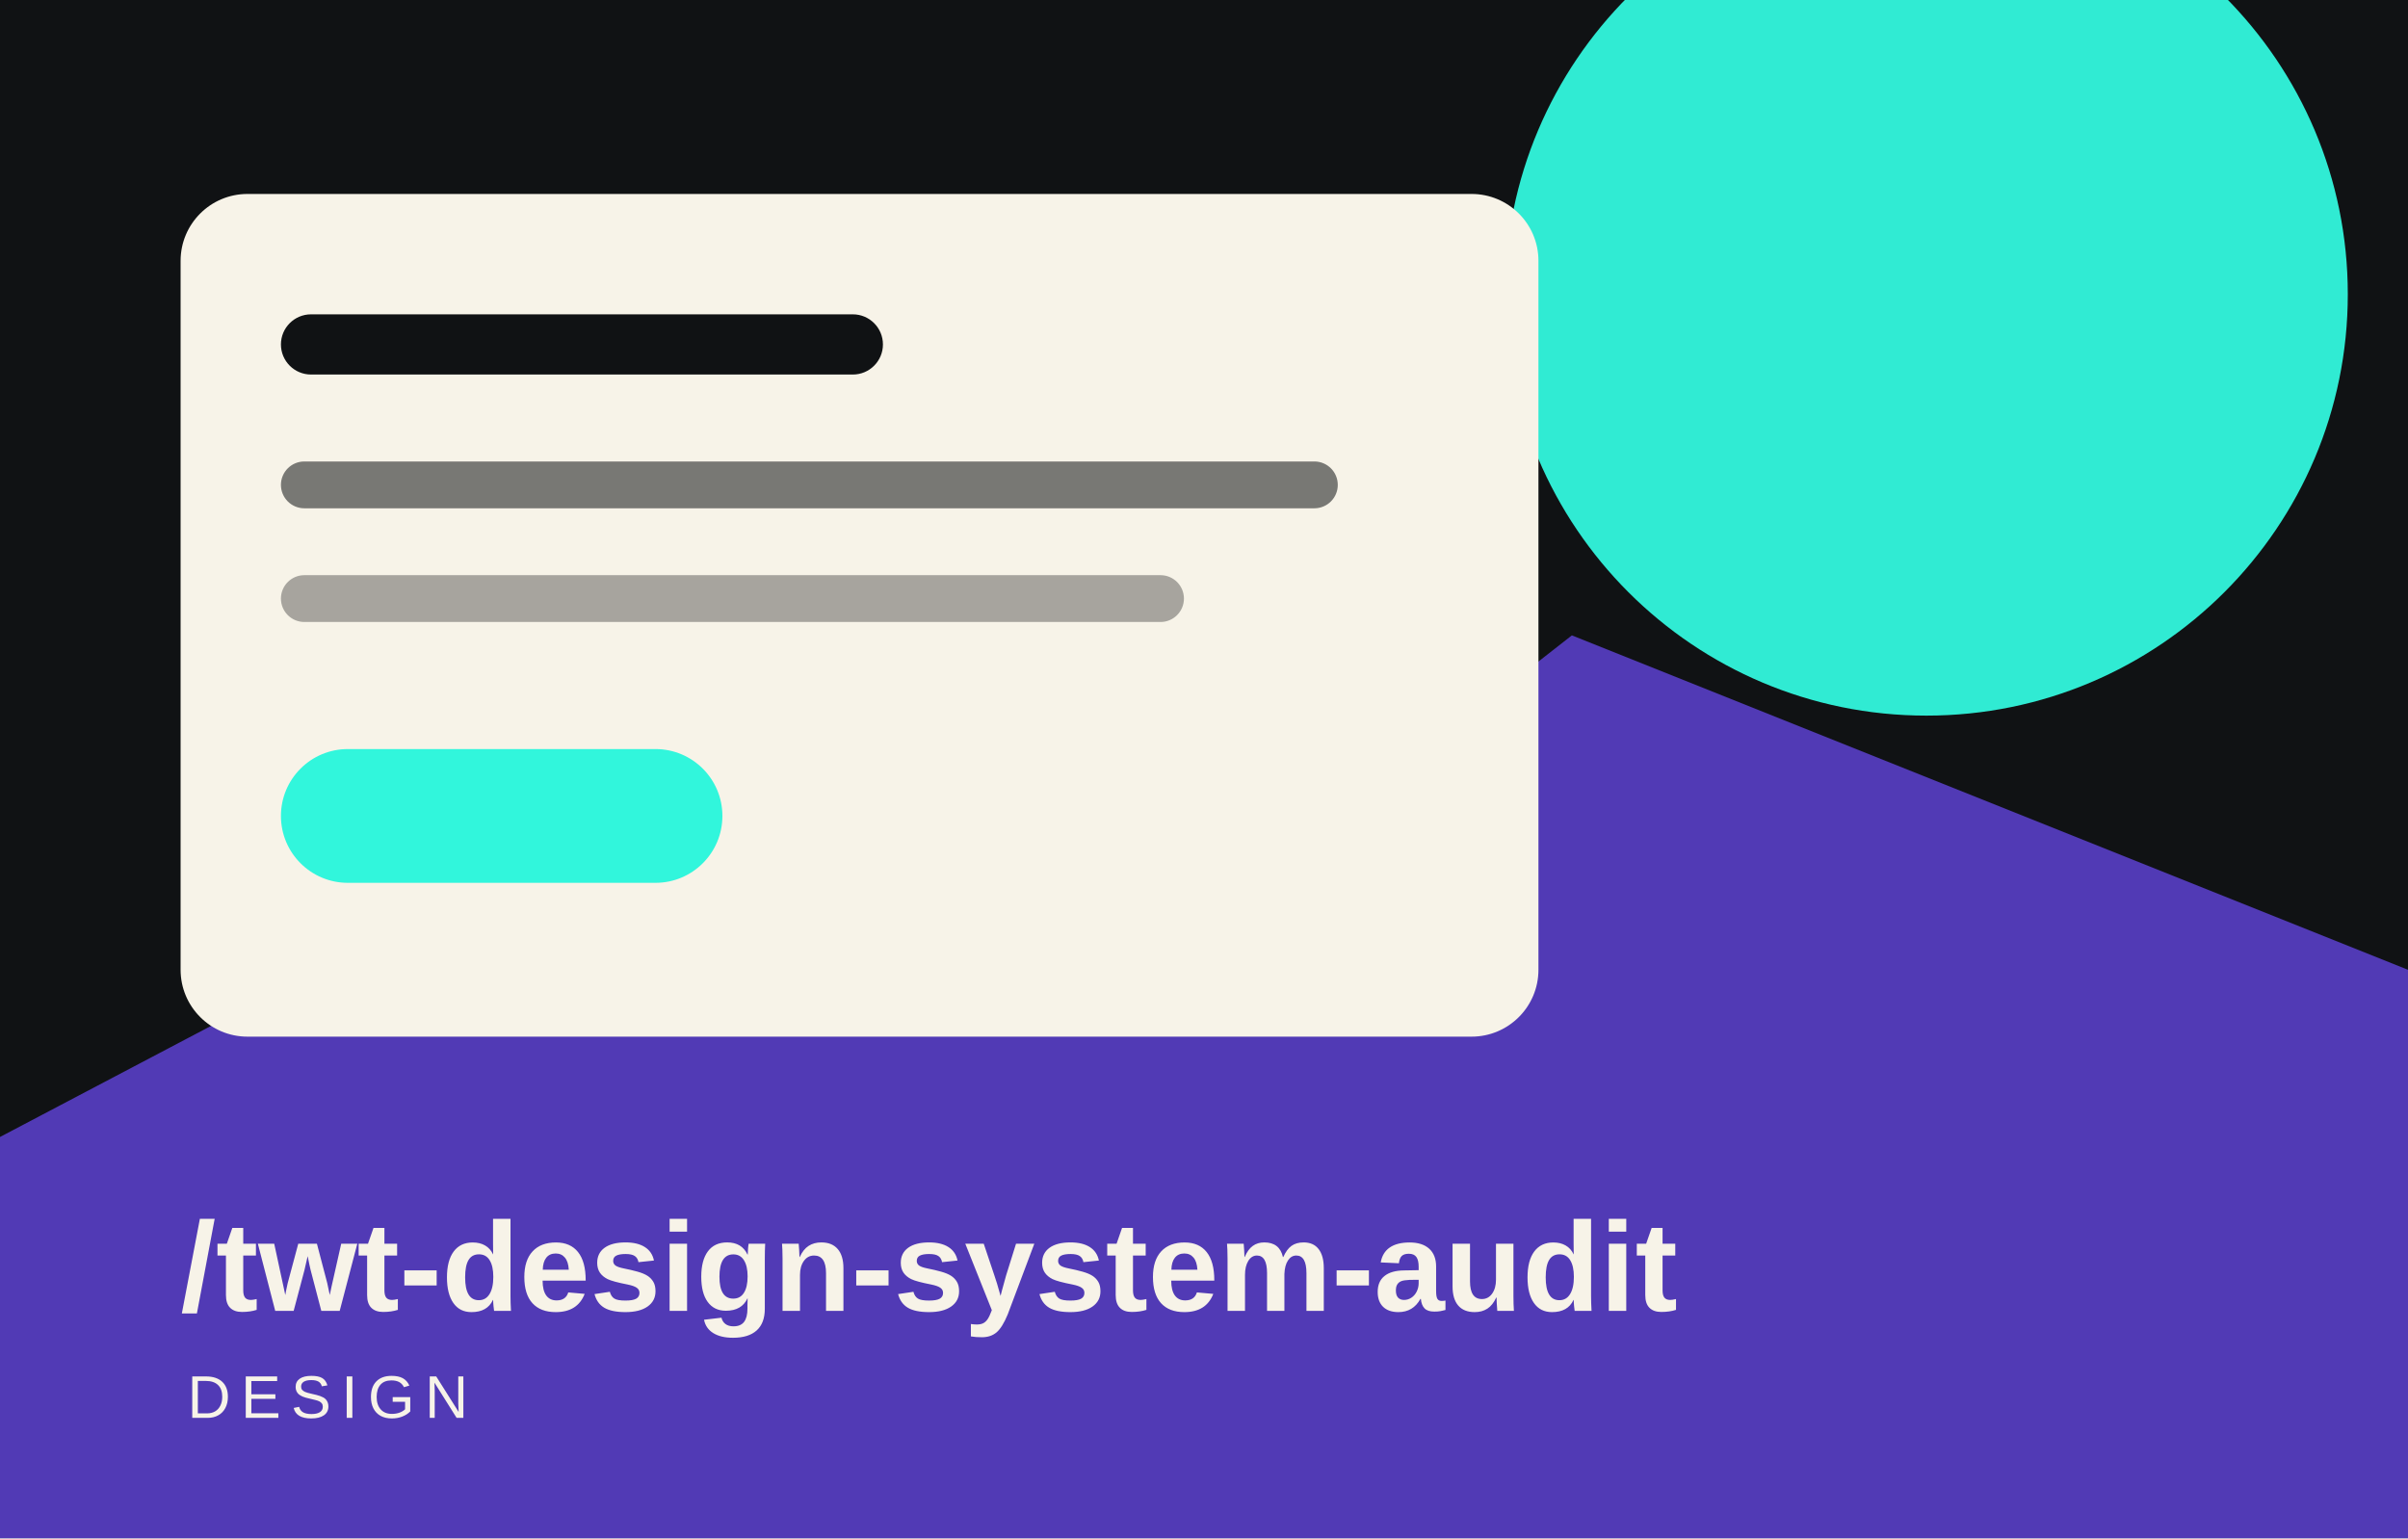
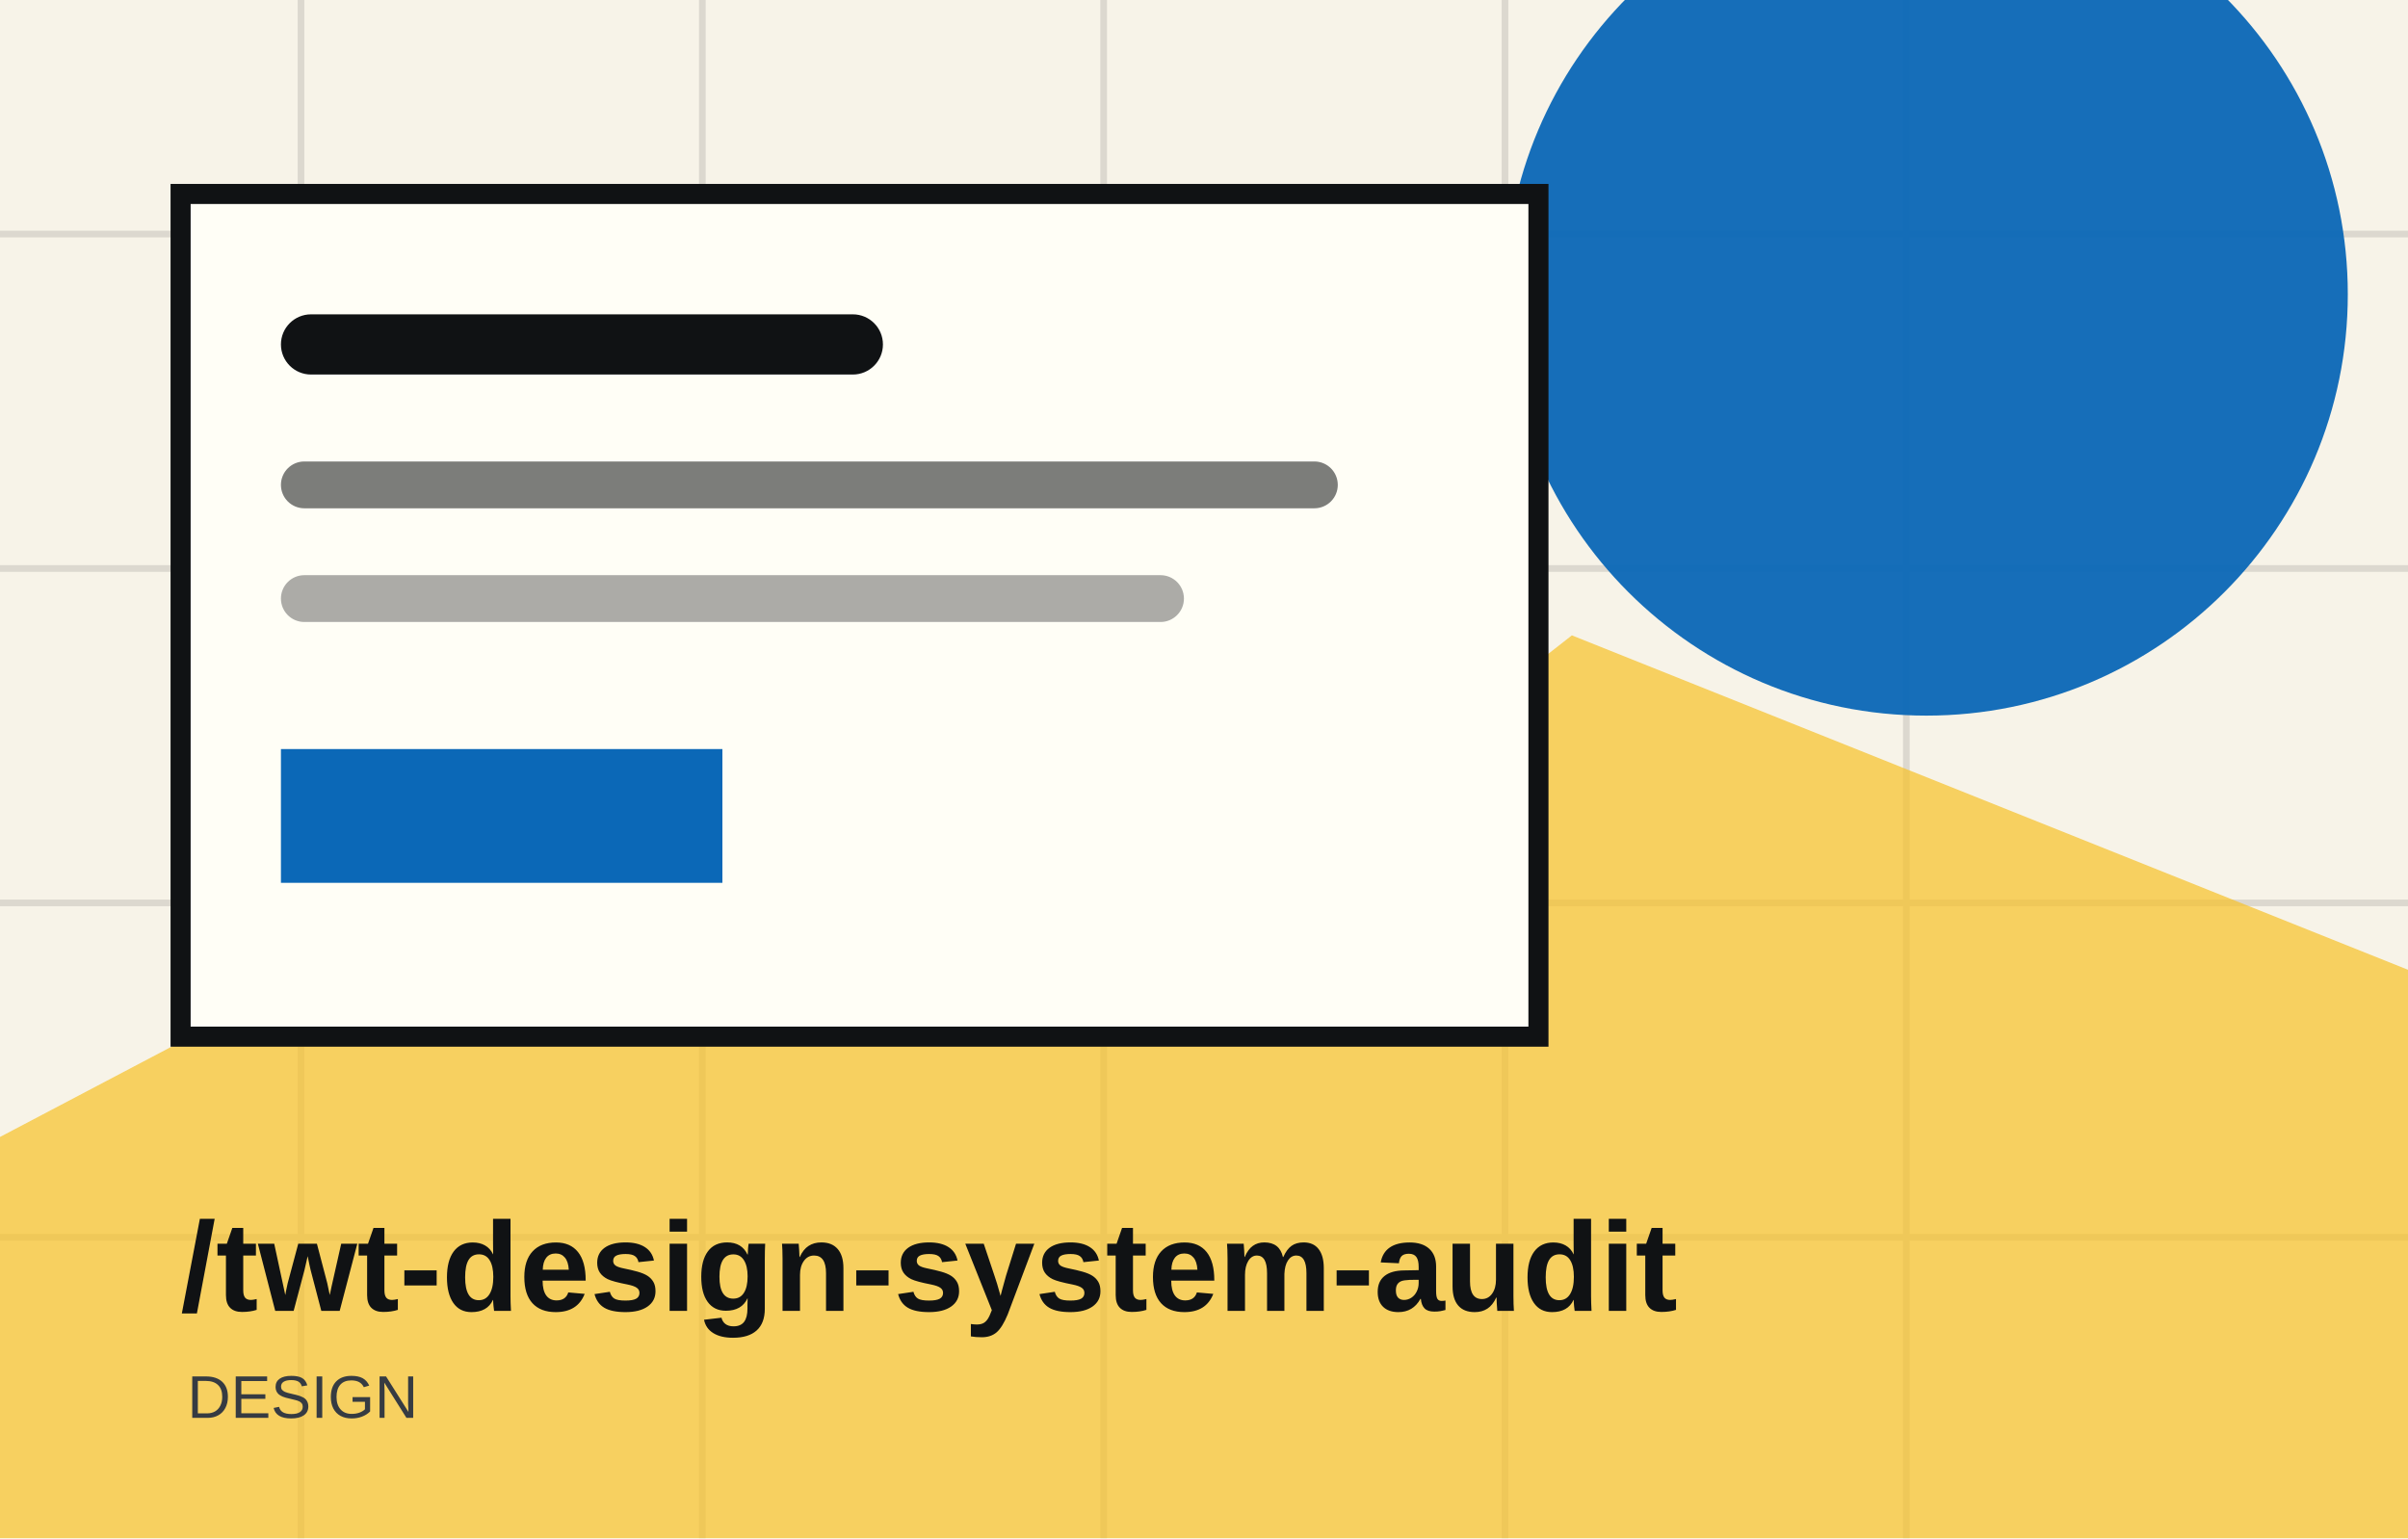
<svg xmlns="http://www.w3.org/2000/svg" width="720" height="460" viewBox="0 0 720 460" role="img" aria-label="/twt-design-system-audit preview">
-   <rect width="720" height="460" fill="#101214" />
-   <circle cx="576" cy="88" r="126" fill="hsl(172 92% 58%)" opacity=".95" />
-   <path d="M0 340 L190 240 L332 298 L470 190 L720 290 V460 H0Z" fill="hsl(252 88% 62%)" opacity=".72" />
-   <rect x="54" y="58" width="406" height="252" rx="20" fill="#f7f3e8" />
+   <rect width="720" height="460" fill="#f7f3e8" />
+   <path d="M0 70 H720 M0 170 H720 M0 270 H720 M0 370 H720 M90 0 V460 M210 0 V460 M330 0 V460 M450 0 V460 M570 0 V460" stroke="#101214" stroke-width="2" opacity=".12" />
+   <circle cx="576" cy="88" r="126" fill="#0b68b7" opacity=".95" />
+   <path d="M0 340 L190 240 L332 298 L470 190 L720 290 V460 H0Z" fill="#f6c22b" opacity=".72" />
+   <rect x="54" y="58" width="406" height="252" fill="#fffef6" stroke="#101214" stroke-width="6" />
  <rect x="84" y="94" width="180" height="18" rx="9" fill="#101214" />
  <rect x="84" y="138" width="316" height="14" rx="7" fill="#101214" opacity=".55" />
  <rect x="84" y="172" width="270" height="14" rx="7" fill="#101214" opacity=".35" />
-   <rect x="84" y="224" width="132" height="40" rx="20" fill="hsl(172 92% 58%)" />
-   <text x="54" y="392" fill="#f7f3e8" font-family="Arial Black, Arial, sans-serif" font-size="38" font-weight="900">/twt-design-system-audit</text>
-   <text x="56" y="424" fill="#f7f3e8" font-family="Arial, sans-serif" font-size="18" letter-spacing="3">DESIGN</text>
+   <rect x="84" y="224" width="132" height="40" fill="#0b68b7" />
+   <text x="54" y="392" fill="#101214" font-family="Arial Black, Arial, sans-serif" font-size="38" font-weight="900">/twt-design-system-audit</text>
+   <text x="56" y="424" fill="#363b42" font-family="Arial, sans-serif" font-size="18">DESIGN</text>
</svg>
